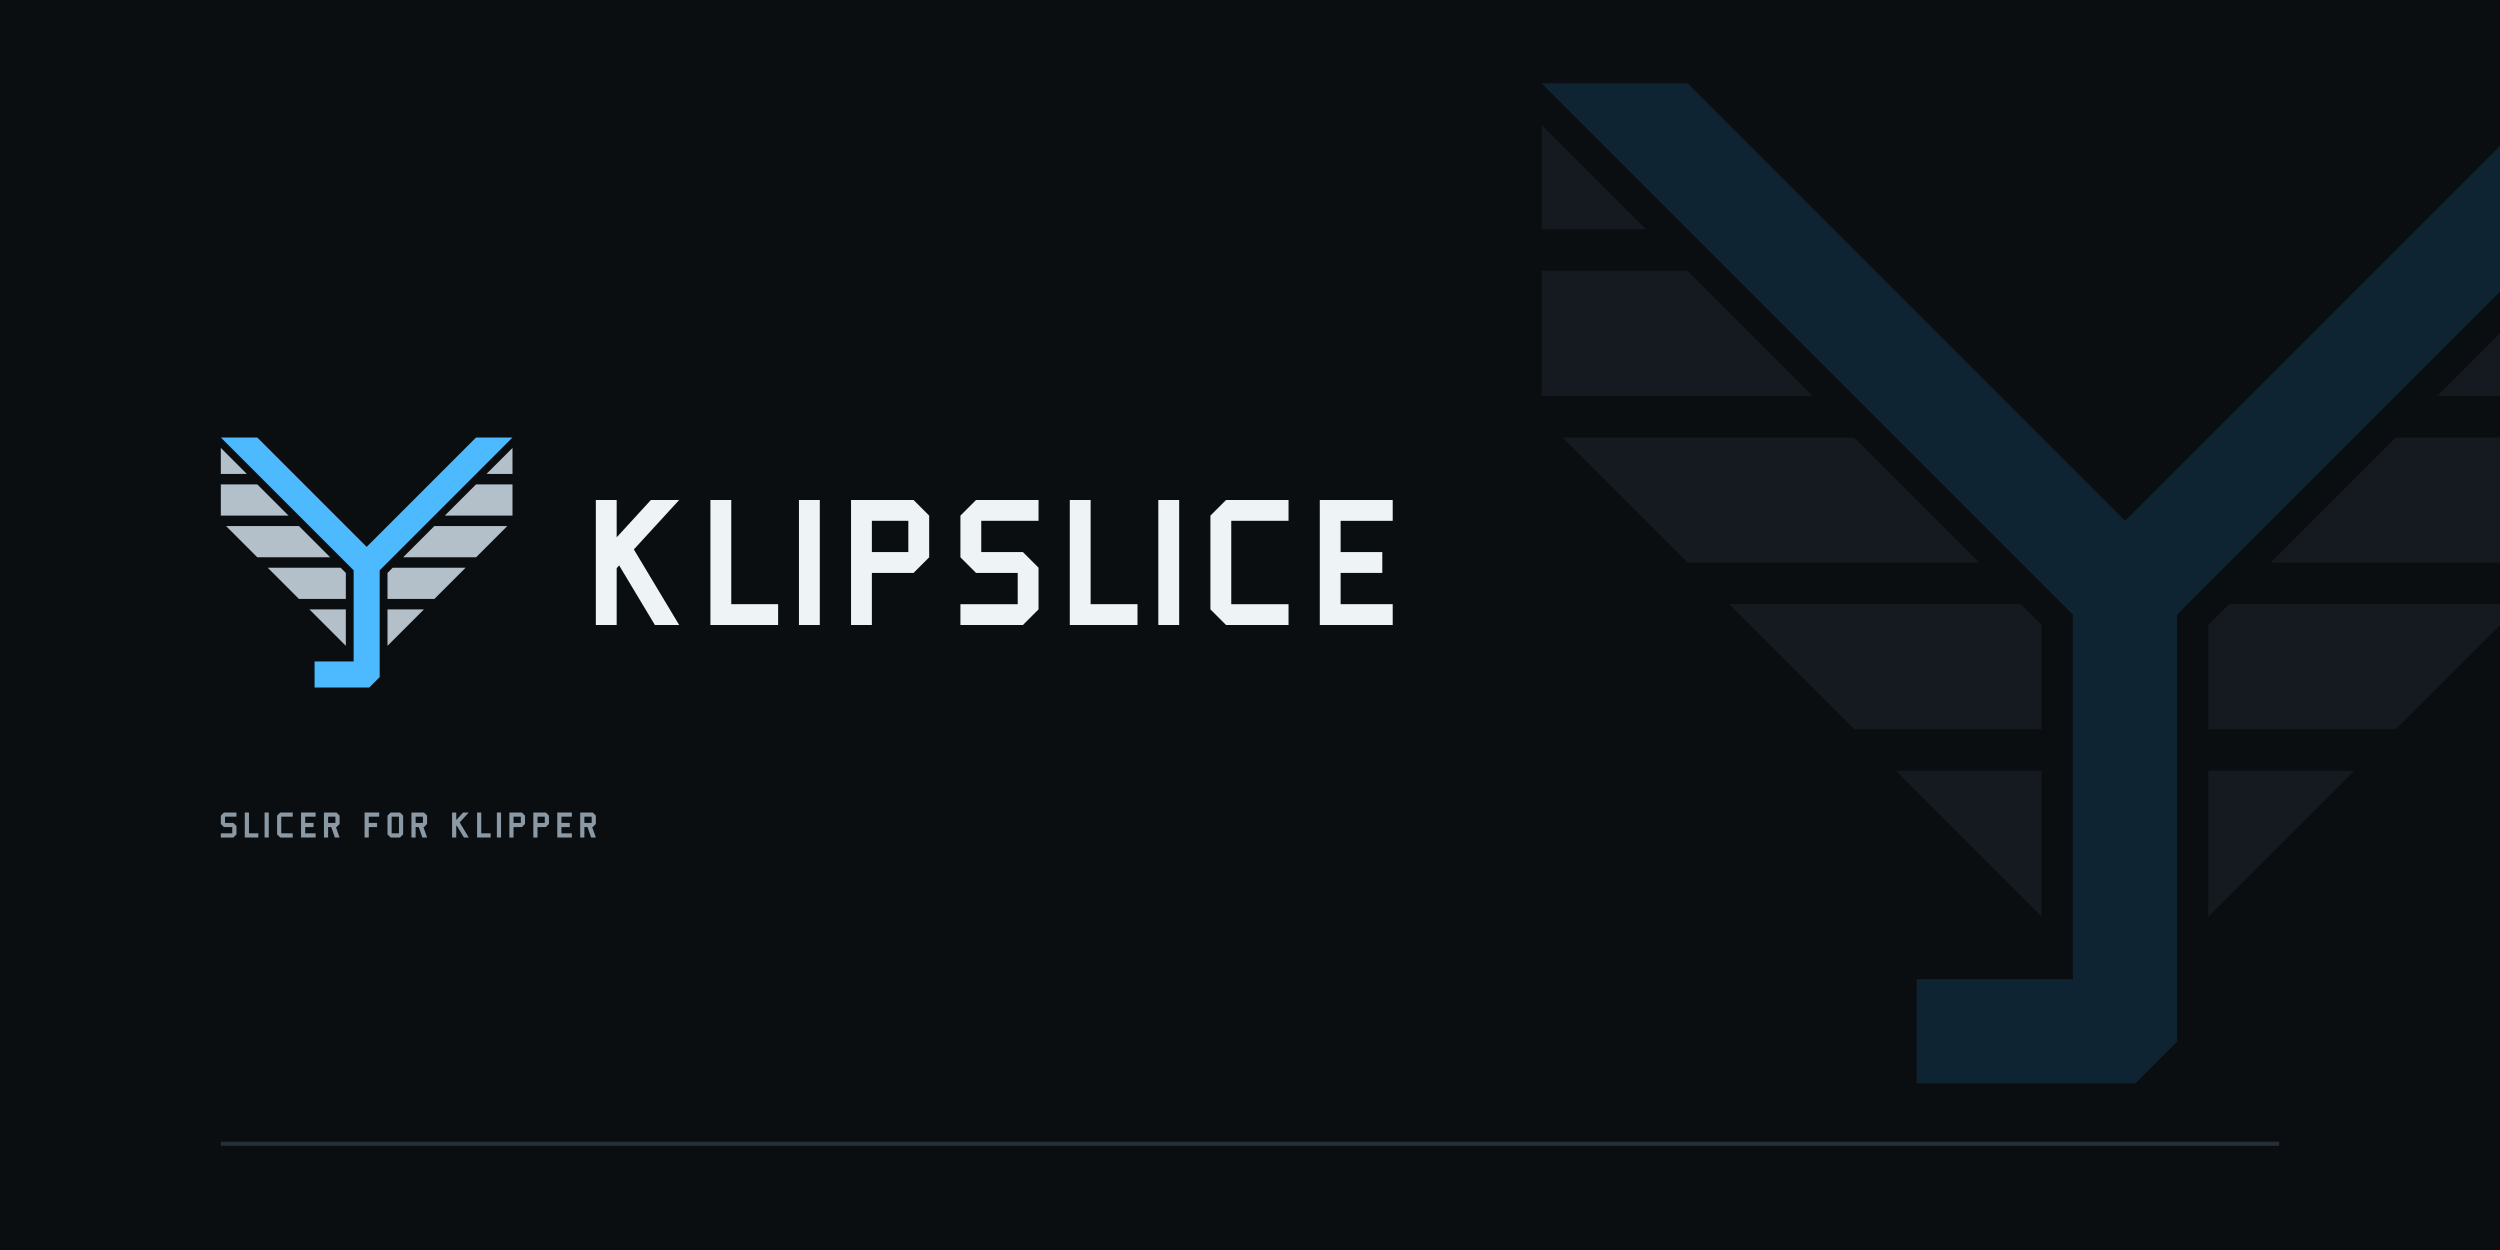
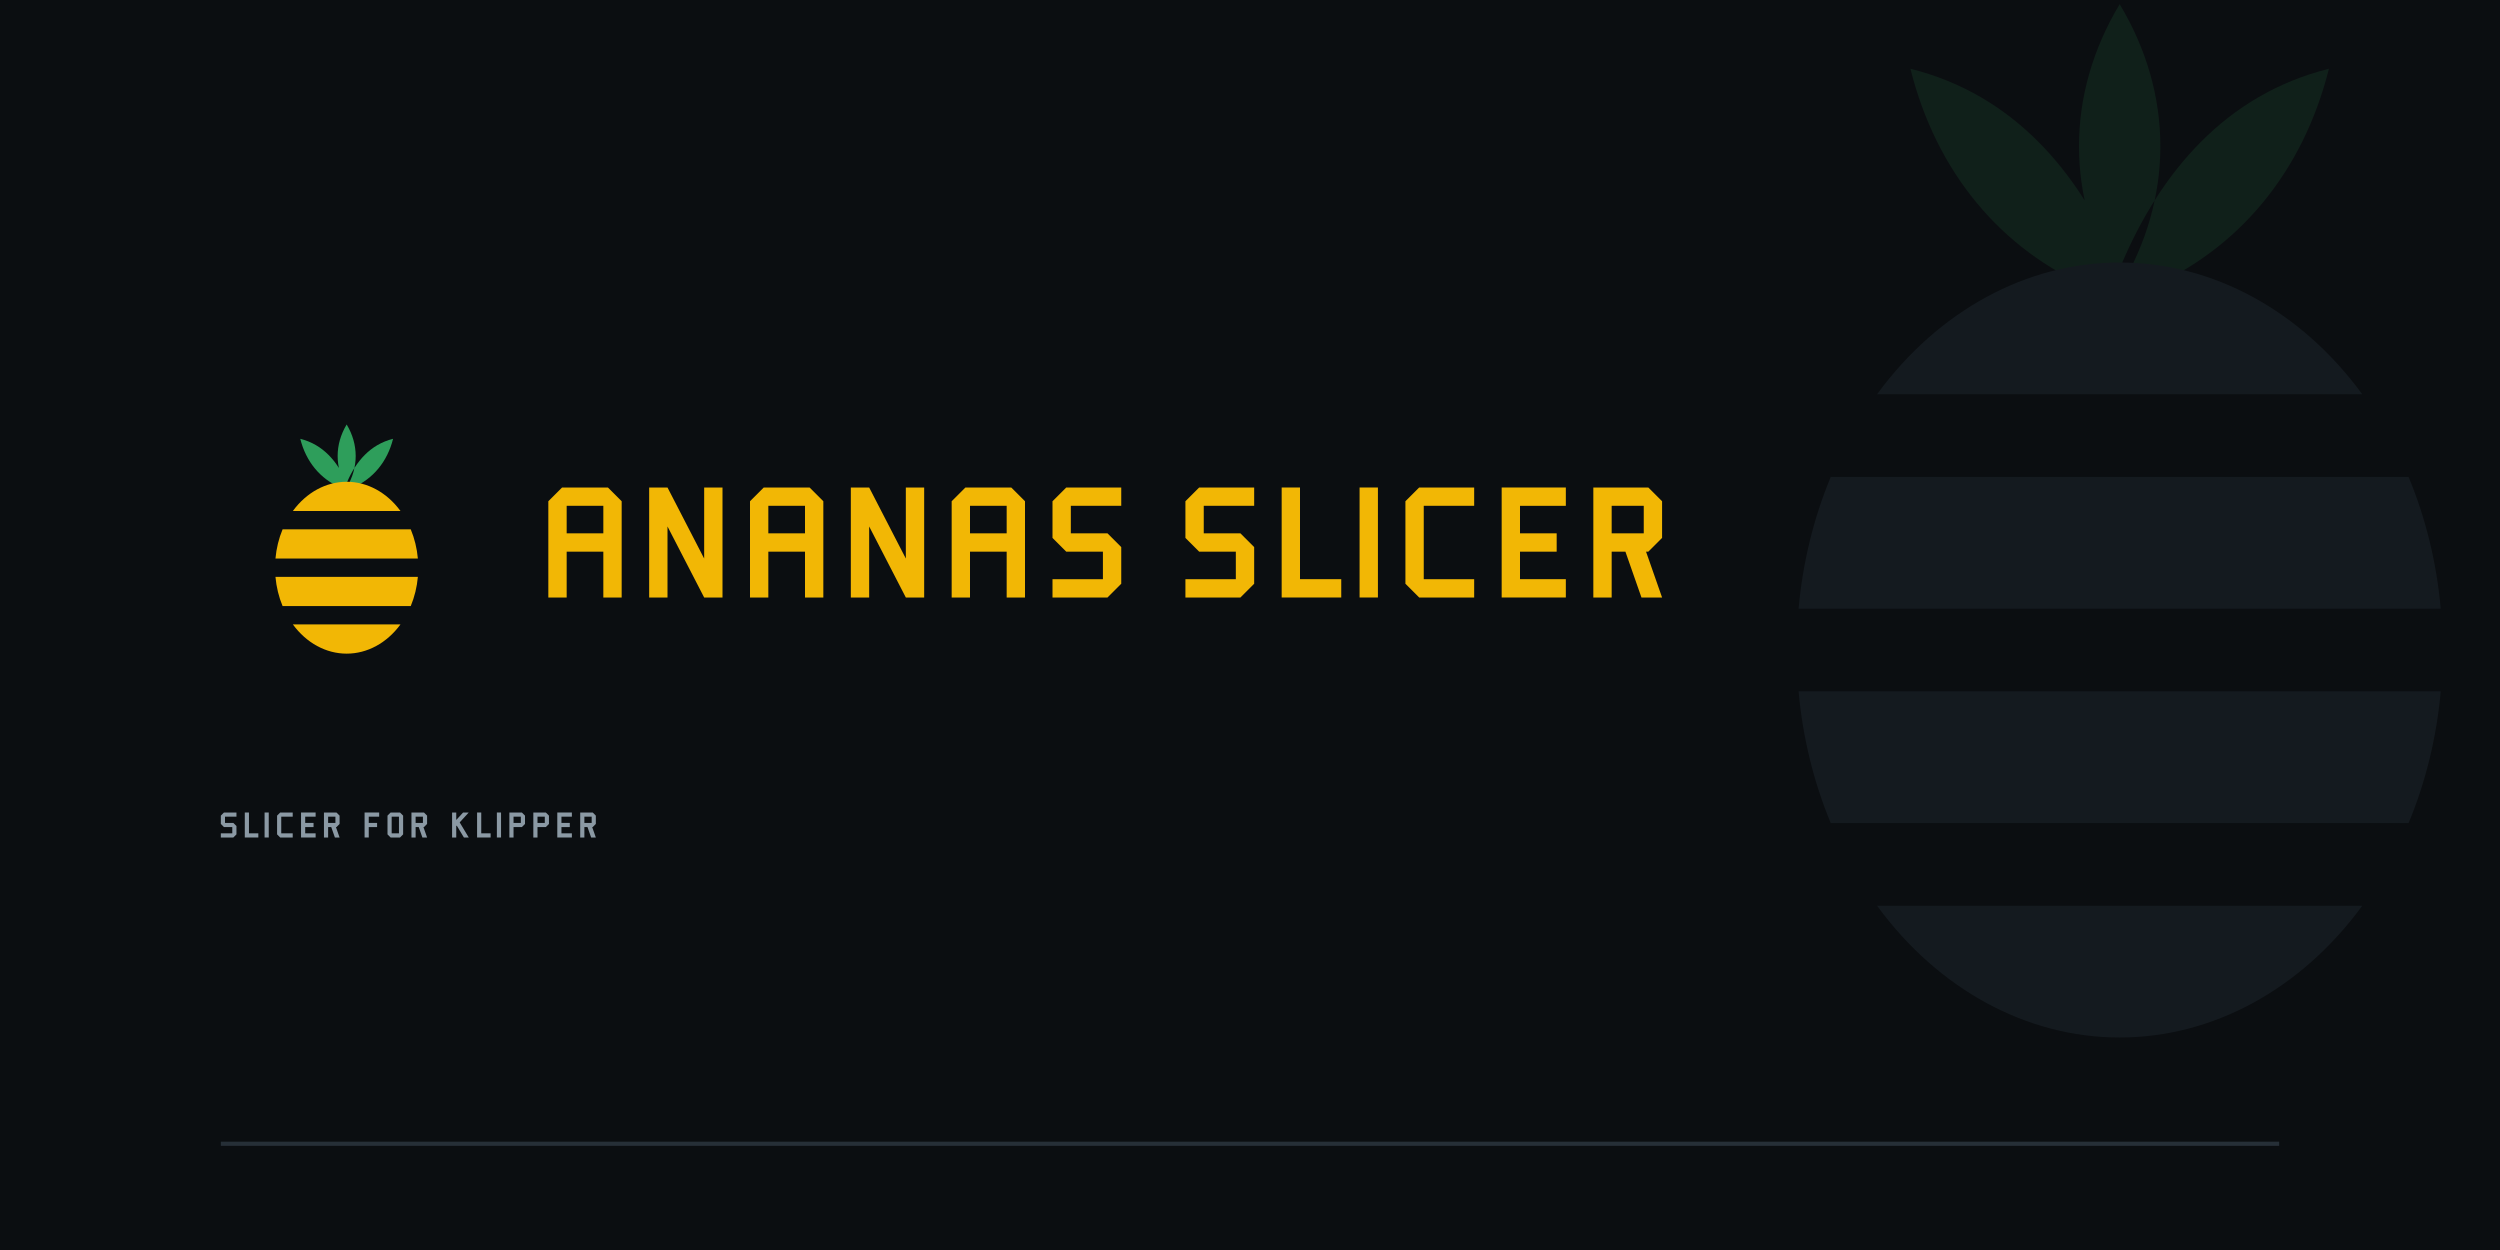
<svg xmlns="http://www.w3.org/2000/svg" viewBox="0 0 1200 600" width="1200" height="600">
-   <rect x="0" y="0" width="1200" height="600" fill="#0b0e11" />
-   <g transform="translate(700 -40) scale(10)">
-     <path fill="#141a1f" d="M4 10L9 15H4Z M4 17H11L17 23H4Z M5 25H19L25 31H11Z M13 33H27L28 34V39H19Z M21 41H28V48Z M60 10L55 15H60Z M60 17H53L47 23H60Z M59 25H45L39 31H53Z M51 33H37L36 34V39H45Z M43 41H36V48Z" />
-     <path fill="#0f2433" d="M4 8H11L32 29L53 8H60L34.5 33.5V54L32.5 56H22V51H29.5V33.5Z" />
+   <rect x="0" y="0" width="1200" height="600" fill="#0B0E11" />
+   <g transform="translate(700 -60) scale(0.62)">
+     <path fill="#10201A" d="M490 320C420 290 370 230 350 150C430 170 480 230 510 300Z M534 320C604 290 654 230 674 150C594 170 544 230 514 300Z M512 320C470 250 470 170 512 100C554 170 554 250 512 320Z" />
+     <path fill="#141A1F" d="M699.82 402L324.18 402A250 300 0 0 1 699.82 402Z M288.32 466H735.68A250 300 0 0 1 760.57 568H263.43A250 300 0 0 1 288.32 466Z M263.43 632H760.57A250 300 0 0 1 735.68 734H288.32A250 300 0 0 1 263.43 632Z M324.18 798H699.82A250 300 0 0 1 324.18 798Z" />
  </g>
-   <g transform="translate(96 190) scale(2.5)">
-     <path fill="#b4c0c9" d="M4 10L9 15H4Z M4 17H11L17 23H4Z M5 25H19L25 31H11Z M13 33H27L28 34V39H19Z M21 41H28V48Z M60 10L55 15H60Z M60 17H53L47 23H60Z M59 25H45L39 31H53Z M51 33H37L36 34V39H45Z M43 41H36V48Z" />
-     <path fill="#4db9ff" d="M4 8H11L32 29L53 8H60L34.5 33.5V54L32.5 56H22V51H29.5V33.5Z" />
-     <g fill="#eef3f6" transform="translate(76 20)">
-       <path d="M0 0H4V24H0Z M4 7.17L10.57 0H16L4 13.09Z M7.3 9.49L16 24H11.34L4 11.77Z" />
-       <path transform="translate(22 0)" d="M0 0H4V20H13V24H0Z" />
-       <path transform="translate(39 0)" d="M0 0H4V24H0Z" />
-       <path transform="translate(49 0)" d="M0 0H12L15 3V11L12 14H4V24H0Z M4 4V10H11V4Z" />
-       <path transform="translate(70 0)" d="M3 0H15V4H4V10H12L15 13V21L12 24H0V20H11V14H3L0 11V3Z" />
-       <path transform="translate(91 0)" d="M0 0H4V20H13V24H0Z" />
-       <path transform="translate(108 0)" d="M0 0H4V24H0Z" />
-       <path transform="translate(118 0)" d="M3 0H15V4H4V20H15V24H3L0 21V3Z" />
-       <path transform="translate(139 0)" d="M0 0H14V4H4V10H12V14H4V20H14V24H0Z" />
+   <g transform="translate(96 190) scale(2.2)">
+     <g transform="scale(0.0625)">
+       <path fill="#2E9E5B" d="M490 320C420 290 370 230 350 150C430 170 480 230 510 300Z M534 320C604 290 654 230 674 150C594 170 544 230 514 300Z M512 320C470 250 470 170 512 100C554 170 554 250 512 320Z" />
+       <path fill="#F2B705" d="M699.82 402L324.18 402A250 300 0 0 1 699.82 402Z M288.32 466H735.68A250 300 0 0 1 760.57 568H263.43A250 300 0 0 1 288.32 466Z M263.43 632H760.57A250 300 0 0 1 735.68 734H288.32A250 300 0 0 1 263.43 632Z M324.18 798H699.82A250 300 0 0 1 324.18 798Z" />
+     </g>
+     <g fill="#F2B705" transform="translate(76 20)">
+       <path d="M0 3L3 0H13L16 3V24H12V14H4V24H0Z M4 4V10H12V4Z" />
+       <path transform="translate(22 0)" d="M0 0H4L12 15.5V0H16V24H12L4 8.5V24H0Z" />
+       <path transform="translate(44 0)" d="M0 3L3 0H13L16 3V24H12V14H4V24H0Z M4 4V10H12V4Z" />
+       <path transform="translate(66 0)" d="M0 0H4L12 15.5V0H16V24H12L4 8.5V24H0Z" />
+       <path transform="translate(88 0)" d="M0 3L3 0H13L16 3V24H12V14H4V24H0Z M4 4V10H12V4Z" />
+       <path transform="translate(110 0)" d="M3 0H15V4H4V10H12L15 13V21L12 24H0V20H11V14H3L0 11V3Z" />
+       <path transform="translate(139 0)" d="M3 0H15V4H4V10H12L15 13V21L12 24H0V20H11V14H3L0 11V3Z" />
+       <path transform="translate(160 0)" d="M0 0H4V20H13V24H0Z" />
+       <path transform="translate(177 0)" d="M0 0H4V24H0Z" />
+       <path transform="translate(187 0)" d="M3 0H15V4H4V20H15V24H3L0 21V3Z" />
+       <path transform="translate(208 0)" d="M0 0H14V4H4V10H12V14H4V20H14V24H0Z" />
+       <path transform="translate(228 0)" d="M0 0H12L15 3V11L12 14H4V24H0Z M4 4V10H11V4Z M7 14H11.5L15 24H10.5Z" />
    </g>
  </g>
  <g fill="#8b99a4" transform="translate(106 390) scale(0.5)">
    <path d="M3 0H15V4H4V10H12L15 13V21L12 24H0V20H11V14H3L0 11V3Z" />
    <path transform="translate(23 0)" d="M0 0H4V20H13V24H0Z" />
    <path transform="translate(42 0)" d="M0 0H4V24H0Z" />
    <path transform="translate(54 0)" d="M3 0H15V4H4V20H15V24H3L0 21V3Z" />
    <path transform="translate(77 0)" d="M0 0H14V4H4V10H12V14H4V20H14V24H0Z" />
    <path transform="translate(99 0)" d="M0 0H12L15 3V11L12 14H4V24H0Z M4 4V10H11V4Z M7 14H11.5L15 24H10.5Z" />
    <path transform="translate(138 0)" d="M0 0H14V4H4V10H12V14H4V24H0Z" />
    <path transform="translate(160 0)" d="M3 0H12L15 3V21L12 24H3L0 21V3Z M4 4V20H11V4Z" />
    <path transform="translate(183 0)" d="M0 0H12L15 3V11L12 14H4V24H0Z M4 4V10H11V4Z M7 14H11.5L15 24H10.5Z" />
    <path transform="translate(222 0)" d="M0 0H4V24H0Z M4 7.17L10.57 0H16L4 13.09Z M7.3 9.49L16 24H11.34L4 11.77Z" />
    <path transform="translate(246 0)" d="M0 0H4V20H13V24H0Z" />
    <path transform="translate(265 0)" d="M0 0H4V24H0Z" />
    <path transform="translate(277 0)" d="M0 0H12L15 3V11L12 14H4V24H0Z M4 4V10H11V4Z" />
    <path transform="translate(300 0)" d="M0 0H12L15 3V11L12 14H4V24H0Z M4 4V10H11V4Z" />
    <path transform="translate(323 0)" d="M0 0H14V4H4V10H12V14H4V20H14V24H0Z" />
    <path transform="translate(345 0)" d="M0 0H12L15 3V11L12 14H4V24H0Z M4 4V10H11V4Z M7 14H11.5L15 24H10.5Z" />
  </g>
  <rect x="106" y="548" width="988" height="2" fill="#262f37" />
</svg>
